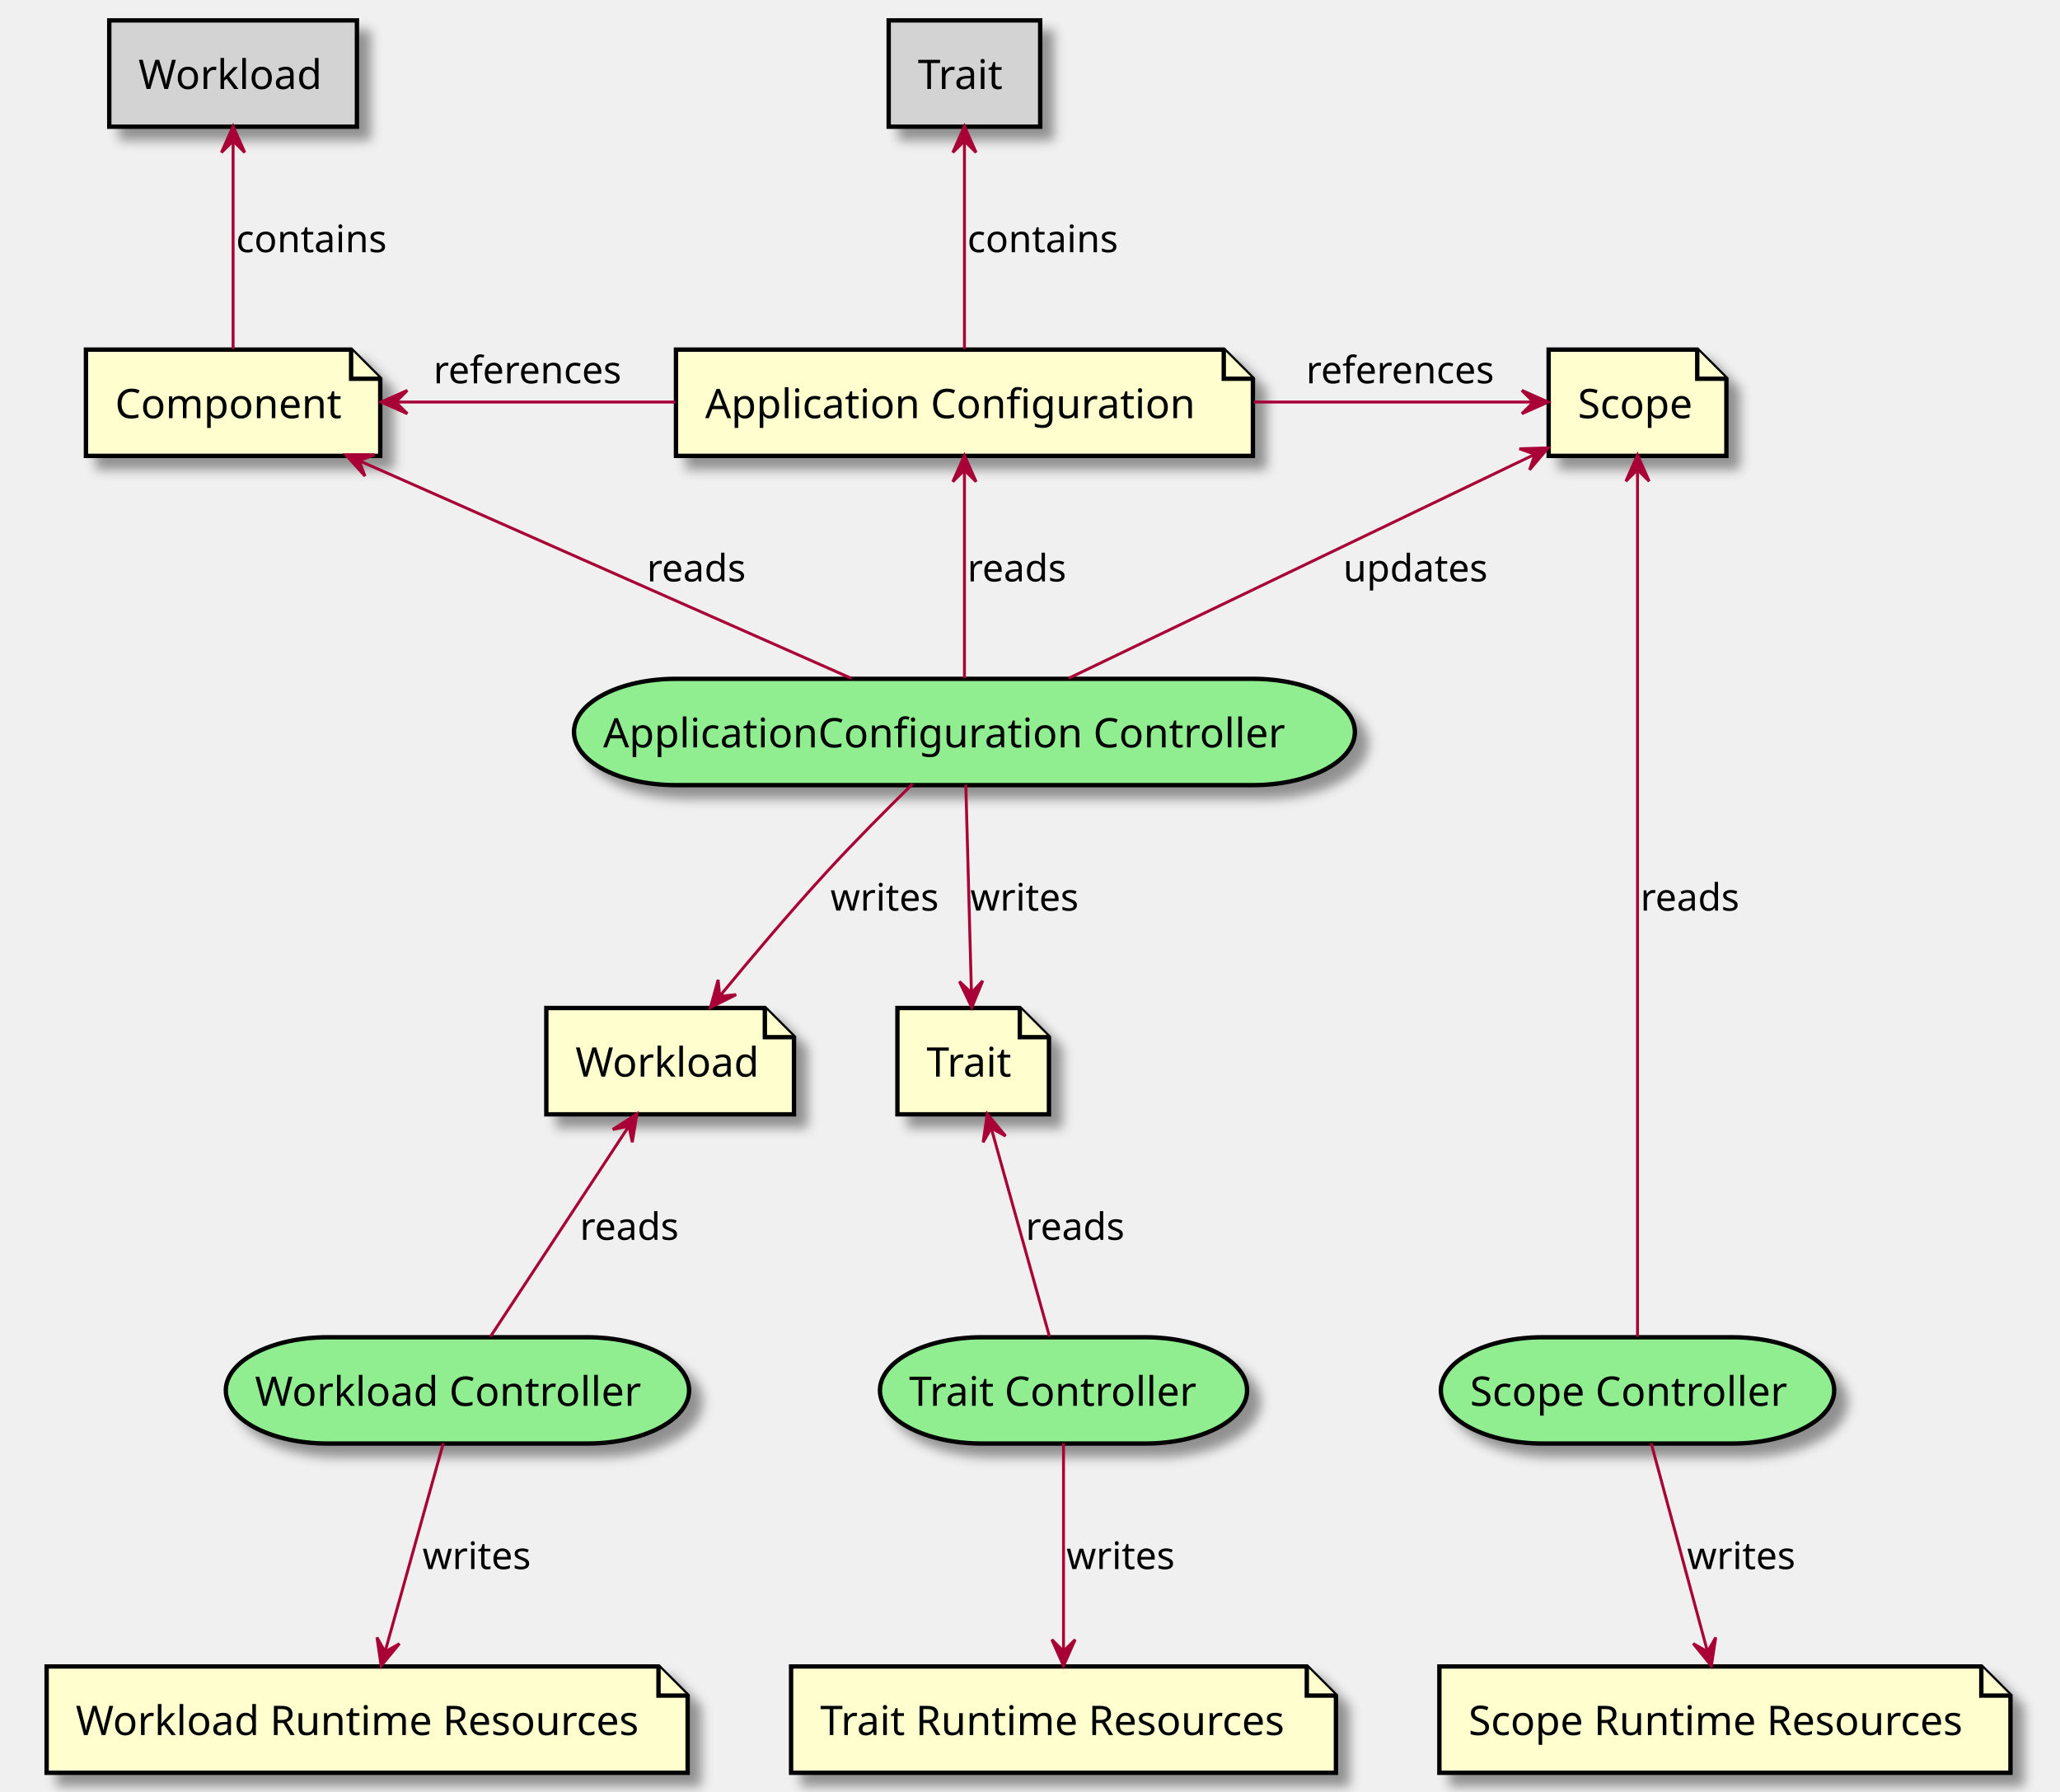
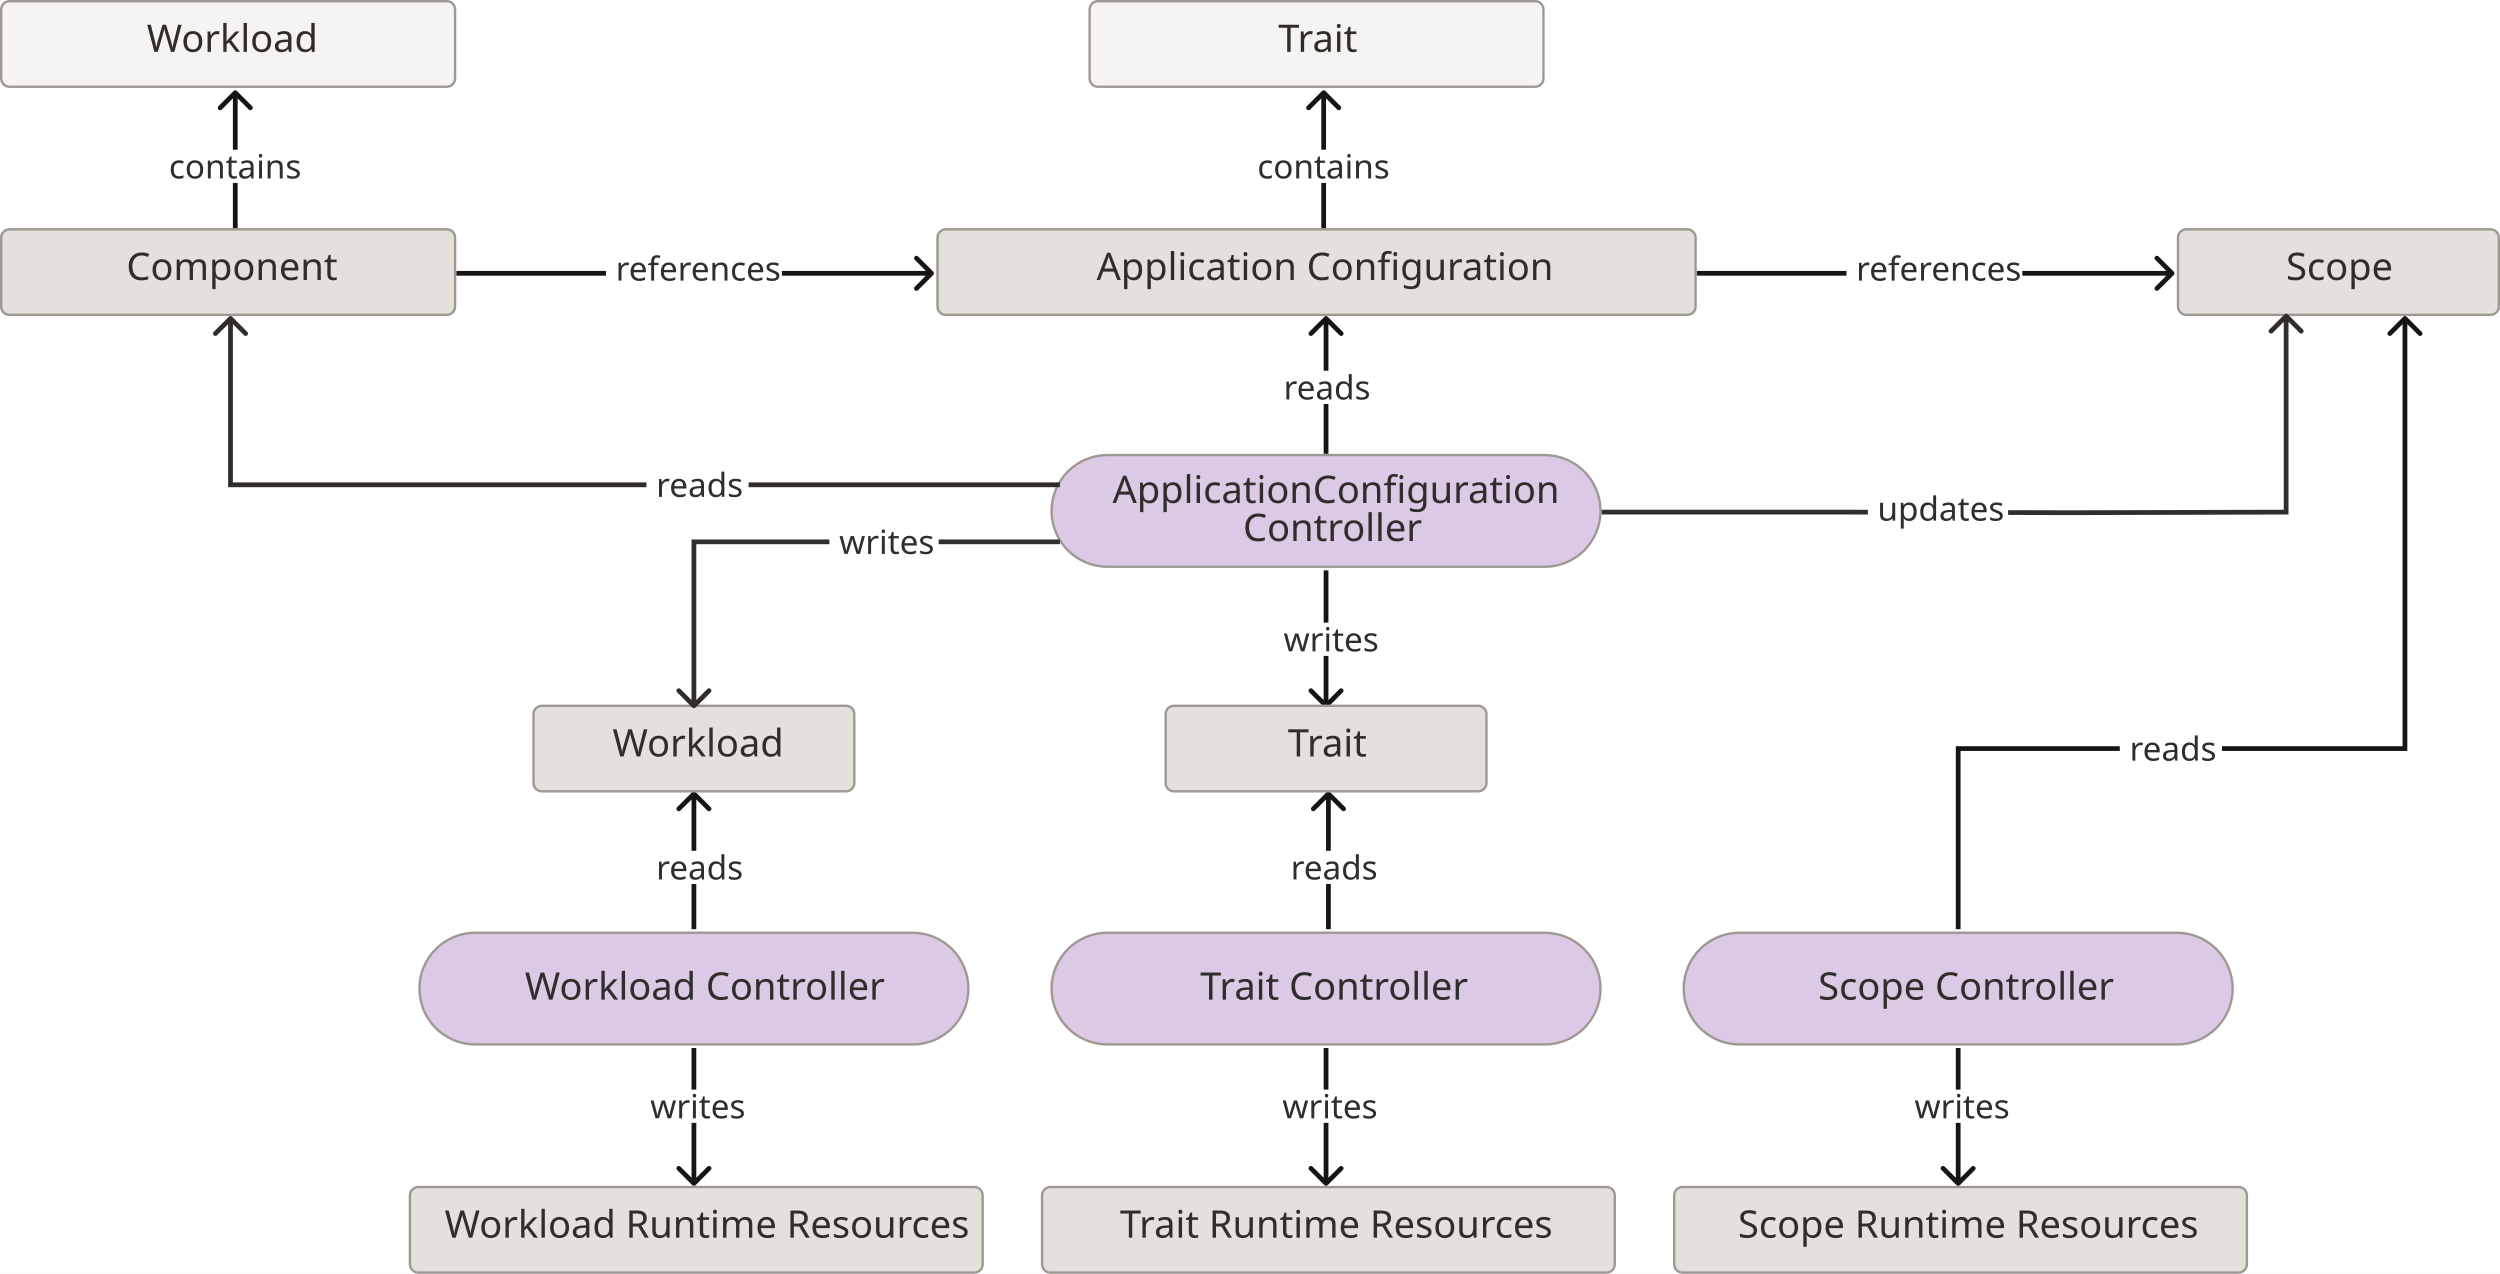
- <svg xmlns="http://www.w3.org/2000/svg" contentScriptType="application/ecmascript" contentStyleType="text/css" height="615px" preserveAspectRatio="none" style="width:707px;height:615px;background:#FFFFFF;" version="1.1" viewBox="0 0 707 615" width="707px" zoomAndPan="magnify">
-   <defs>
-     <filter height="300%" id="f1t3xktncibymk" width="300%" x="-1" y="-1">
-       <feGaussianBlur result="blurOut" stdDeviation="2.0" />
-       <feColorMatrix in="blurOut" result="blurOut2" type="matrix" values="0 0 0 0 0 0 0 0 0 0 0 0 0 0 0 0 0 0 .4 0" />
-       <feOffset dx="4.0" dy="4.0" in="blurOut2" result="blurOut3" />
-       <feBlend in="SourceGraphic" in2="blurOut3" mode="normal" />
-     </filter>
-   </defs>
+ <svg xmlns="http://www.w3.org/2000/svg" xmlns:xlink="http://www.w3.org/1999/xlink" version="1.1" id="Layer_1" x="0px" y="0px" width="1052px" height="536px" viewBox="0 0 1052 536" enable-background="new 0 0 1052 536" xml:space="preserve">
  <g>
-     <rect fill="#D3D3D3" filter="url(#f1t3xktncibymk)" height="36.488" style="stroke:#000000;stroke-width:1.5;" width="85" x="37.5" y="7" />
-     <text fill="#000000" font-family="sans-serif" font-size="14" lengthAdjust="spacing" textLength="65" x="47.5" y="30.535">Workload</text>
-     <rect fill="#D3D3D3" filter="url(#f1t3xktncibymk)" height="36.488" style="stroke:#000000;stroke-width:1.5;" width="52" x="305" y="7" />
-     <text fill="#000000" font-family="sans-serif" font-size="14" lengthAdjust="spacing" textLength="32" x="315" y="30.535">Trait</text>
-     <polygon fill="#FEFECE" filter="url(#f1t3xktncibymk)" points="29.5,120,29.5,156.488,130.5,156.488,130.5,130,120.5,120,29.5,120" style="stroke:#000000;stroke-width:1.5;" />
-     <path d="M120.5,120 L120.5,130 L130.5,130 " fill="#FEFECE" style="stroke:#000000;stroke-width:1.5;" />
-     <text fill="#000000" font-family="sans-serif" font-size="14" lengthAdjust="spacing" textLength="81" x="39.5" y="143.535">Component</text>
-     <polygon fill="#FEFECE" filter="url(#f1t3xktncibymk)" points="232,120,232,156.488,430,156.488,430,130,420,120,232,120" style="stroke:#000000;stroke-width:1.5;" />
-     <path d="M420,120 L420,130 L430,130 " fill="#FEFECE" style="stroke:#000000;stroke-width:1.5;" />
-     <text fill="#000000" font-family="sans-serif" font-size="14" lengthAdjust="spacing" textLength="178" x="242" y="143.535">Application Configuration</text>
-     <polygon fill="#FEFECE" filter="url(#f1t3xktncibymk)" points="531.5,120,531.5,156.488,592.5,156.488,592.5,130,582.5,120,531.5,120" style="stroke:#000000;stroke-width:1.5;" />
-     <path d="M582.5,120 L582.5,130 L592.5,130 " fill="#FEFECE" style="stroke:#000000;stroke-width:1.5;" />
-     <text fill="#000000" font-family="sans-serif" font-size="14" lengthAdjust="spacing" textLength="41" x="541.5" y="143.535">Scope</text>
-     <polygon fill="#FEFECE" filter="url(#f1t3xktncibymk)" points="187.5,346,187.5,382.488,272.5,382.488,272.5,356,262.5,346,187.5,346" style="stroke:#000000;stroke-width:1.5;" />
-     <path d="M262.5,346 L262.5,356 L272.5,356 " fill="#FEFECE" style="stroke:#000000;stroke-width:1.5;" />
-     <text fill="#000000" font-family="sans-serif" font-size="14" lengthAdjust="spacing" textLength="65" x="197.5" y="369.535">Workload</text>
-     <polygon fill="#FEFECE" filter="url(#f1t3xktncibymk)" points="308,346,308,382.488,360,382.488,360,356,350,346,308,346" style="stroke:#000000;stroke-width:1.5;" />
-     <path d="M350,346 L350,356 L360,356 " fill="#FEFECE" style="stroke:#000000;stroke-width:1.5;" />
-     <text fill="#000000" font-family="sans-serif" font-size="14" lengthAdjust="spacing" textLength="32" x="318" y="369.535">Trait</text>
-     <polygon fill="#FEFECE" filter="url(#f1t3xktncibymk)" points="16,572,16,608.488,236,608.488,236,582,226,572,16,572" style="stroke:#000000;stroke-width:1.5;" />
-     <path d="M226,572 L226,582 L236,582 " fill="#FEFECE" style="stroke:#000000;stroke-width:1.5;" />
-     <text fill="#000000" font-family="sans-serif" font-size="14" lengthAdjust="spacing" textLength="200" x="26" y="595.535">Workload Runtime Resources</text>
-     <polygon fill="#FEFECE" filter="url(#f1t3xktncibymk)" points="271.5,572,271.5,608.488,458.5,608.488,458.5,582,448.5,572,271.5,572" style="stroke:#000000;stroke-width:1.5;" />
-     <path d="M448.5,572 L448.5,582 L458.5,582 " fill="#FEFECE" style="stroke:#000000;stroke-width:1.5;" />
-     <text fill="#000000" font-family="sans-serif" font-size="14" lengthAdjust="spacing" textLength="167" x="281.5" y="595.535">Trait Runtime Resources</text>
-     <polygon fill="#FEFECE" filter="url(#f1t3xktncibymk)" points="494,572,494,608.488,690,608.488,690,582,680,572,494,572" style="stroke:#000000;stroke-width:1.5;" />
-     <path d="M680,572 L680,582 L690,582 " fill="#FEFECE" style="stroke:#000000;stroke-width:1.5;" />
-     <text fill="#000000" font-family="sans-serif" font-size="14" lengthAdjust="spacing" textLength="176" x="504" y="595.535">Scope Runtime Resources</text>
-     <rect fill="#90EE90" filter="url(#f1t3xktncibymk)" height="36.488" rx="35" ry="35" style="stroke:#000000;stroke-width:1.5;" width="268" x="197" y="233" />
-     <text fill="#000000" font-family="sans-serif" font-size="14" lengthAdjust="spacing" textLength="248" x="207" y="256.535">ApplicationConfiguration Controller</text>
-     <rect fill="#90EE90" filter="url(#f1t3xktncibymk)" height="36.488" rx="35" ry="35" style="stroke:#000000;stroke-width:1.5;" width="159" x="77.5" y="459" />
-     <text fill="#000000" font-family="sans-serif" font-size="14" lengthAdjust="spacing" textLength="139" x="87.5" y="482.535">Workload Controller</text>
-     <rect fill="#90EE90" filter="url(#f1t3xktncibymk)" height="36.488" rx="35" ry="35" style="stroke:#000000;stroke-width:1.5;" width="126" x="302" y="459" />
-     <text fill="#000000" font-family="sans-serif" font-size="14" lengthAdjust="spacing" textLength="106" x="312" y="482.535">Trait Controller</text>
-     <rect fill="#90EE90" filter="url(#f1t3xktncibymk)" height="36.488" rx="35" ry="35" style="stroke:#000000;stroke-width:1.5;" width="135" x="494.5" y="459" />
-     <text fill="#000000" font-family="sans-serif" font-size="14" lengthAdjust="spacing" textLength="115" x="504.5" y="482.535">Scope Controller</text>
-     <path d="M80,48.47 C80,69.55 80,100.6 80,119.78 " fill="none" id="w-backto-c" style="stroke:#A80036;stroke-width:1.0;" />
-     <polygon fill="#A80036" points="80,43.34,76,52.34,80,48.34,84,52.34,80,43.34" style="stroke:#A80036;stroke-width:1.0;" />
-     <text fill="#000000" font-family="sans-serif" font-size="13" lengthAdjust="spacing" textLength="54" x="81" y="86.568">contains</text>
-     <path d="M331,48.47 C331,69.55 331,100.6 331,119.78 " fill="none" id="t-backto-a" style="stroke:#A80036;stroke-width:1.0;" />
-     <polygon fill="#A80036" points="331,43.34,327,52.34,331,48.34,335,52.34,331,43.34" style="stroke:#A80036;stroke-width:1.0;" />
-     <text fill="#000000" font-family="sans-serif" font-size="13" lengthAdjust="spacing" textLength="54" x="332" y="86.568">contains</text>
-     <path d="M135.98,138 C164.17,138 199.21,138 231.77,138 " fill="none" id="c-backto-a" style="stroke:#A80036;stroke-width:1.0;" />
-     <polygon fill="#A80036" points="130.79,138,139.79,142,135.79,138,139.79,134,130.79,138" style="stroke:#A80036;stroke-width:1.0;" />
-     <text fill="#000000" font-family="sans-serif" font-size="13" lengthAdjust="spacing" textLength="65" x="148.75" y="131.568">references</text>
-     <path d="M430.31,138 C464.47,138 500.56,138 526.3,138 " fill="none" id="a-to-s" style="stroke:#A80036;stroke-width:1.0;" />
-     <polygon fill="#A80036" points="531.31,138,522.31,134,526.31,138,522.31,142,531.31,138" style="stroke:#A80036;stroke-width:1.0;" />
-     <text fill="#000000" font-family="sans-serif" font-size="13" lengthAdjust="spacing" textLength="65" x="448.25" y="131.568">references</text>
-     <path d="M331,161.47 C331,182.55 331,213.6 331,232.78 " fill="none" id="a-backto-ac" style="stroke:#A80036;stroke-width:1.0;" />
-     <polygon fill="#A80036" points="331,156.34,327,165.34,331,161.34,335,165.34,331,156.34" style="stroke:#A80036;stroke-width:1.0;" />
-     <text fill="#000000" font-family="sans-serif" font-size="13" lengthAdjust="spacing" textLength="34" x="332" y="199.568">reads</text>
-     <path d="M123.47,158.22 C171.06,179.27 246.67,212.71 292.29,232.88 " fill="none" id="c-backto-ac" style="stroke:#A80036;stroke-width:1.0;" />
-     <polygon fill="#A80036" points="118.67,156.1,125.274,163.407,123.24,158.128,128.519,156.094,118.67,156.1" style="stroke:#A80036;stroke-width:1.0;" />
-     <text fill="#000000" font-family="sans-serif" font-size="13" lengthAdjust="spacing" textLength="34" x="222" y="199.568">reads</text>
-     <path d="M313.23,269.07 C304.28,277.84 293.37,288.8 284,299 C271.27,312.85 257.62,329.05 247.22,341.68 " fill="none" id="ac-to-wi" style="stroke:#A80036;stroke-width:1.0;" />
-     <polygon fill="#A80036" points="243.83,345.82,252.636,341.409,247.006,341.958,246.456,336.328,243.83,345.82" style="stroke:#A80036;stroke-width:1.0;" />
-     <text fill="#000000" font-family="sans-serif" font-size="13" lengthAdjust="spacing" textLength="38" x="285" y="312.568">writes</text>
-     <path d="M331.47,269.34 C331.99,288.57 332.83,319.63 333.4,340.66 " fill="none" id="ac-to-ti" style="stroke:#A80036;stroke-width:1.0;" />
-     <polygon fill="#A80036" points="333.53,345.78,337.271,336.669,333.387,340.782,329.275,336.898,333.53,345.78" style="stroke:#A80036;stroke-width:1.0;" />
-     <text fill="#000000" font-family="sans-serif" font-size="13" lengthAdjust="spacing" textLength="38" x="333" y="312.568">writes</text>
-     <path d="M526.71,155.96 C483.37,176.78 410.28,211.91 366.74,232.83 " fill="none" id="s-backto-ac" style="stroke:#A80036;stroke-width:1.0;" />
-     <polygon fill="#A80036" points="531.32,153.74,521.476,154.049,526.817,155.913,524.953,161.254,531.32,153.74" style="stroke:#A80036;stroke-width:1.0;" />
-     <text fill="#000000" font-family="sans-serif" font-size="13" lengthAdjust="spacing" textLength="50" x="461" y="199.568">updates</text>
-     <path d="M215.75,386.67 C201.88,407.75 181.1,439.36 168.33,458.78 " fill="none" id="wi-backto-wc" style="stroke:#A80036;stroke-width:1.0;" />
-     <polygon fill="#A80036" points="218.59,382.34,210.311,387.675,215.85,386.522,217.003,392.06,218.59,382.34" style="stroke:#A80036;stroke-width:1.0;" />
-     <text fill="#000000" font-family="sans-serif" font-size="13" lengthAdjust="spacing" textLength="34" x="199" y="425.568">reads</text>
-     <path d="M152.16,495.34 C146.76,514.65 138.04,545.89 132.16,566.93 " fill="none" id="wc-to-wr" style="stroke:#A80036;stroke-width:1.0;" />
-     <polygon fill="#A80036" points="130.81,571.78,137.081,564.186,132.153,566.964,129.375,562.036,130.81,571.78" style="stroke:#A80036;stroke-width:1.0;" />
-     <text fill="#000000" font-family="sans-serif" font-size="13" lengthAdjust="spacing" textLength="38" x="145" y="538.568">writes</text>
-     <path d="M340.2,387.21 C346.09,408.28 354.81,439.52 360.19,458.78 " fill="none" id="ti-backto-tc" style="stroke:#A80036;stroke-width:1.0;" />
-     <polygon fill="#A80036" points="338.84,382.34,337.405,392.084,340.183,387.156,345.111,389.934,338.84,382.34" style="stroke:#A80036;stroke-width:1.0;" />
-     <text fill="#000000" font-family="sans-serif" font-size="13" lengthAdjust="spacing" textLength="34" x="352" y="425.568">reads</text>
-     <path d="M365,495.34 C365,514.57 365,545.63 365,566.66 " fill="none" id="tc-to-tr" style="stroke:#A80036;stroke-width:1.0;" />
-     <polygon fill="#A80036" points="365,571.78,369,562.78,365,566.78,361,562.78,365,571.78" style="stroke:#A80036;stroke-width:1.0;" />
-     <text fill="#000000" font-family="sans-serif" font-size="13" lengthAdjust="spacing" textLength="38" x="366" y="538.568">writes</text>
-     <path d="M562,161.2 C562,224.12 562,402.68 562,458.86 " fill="none" id="s-backto-sc" style="stroke:#A80036;stroke-width:1.0;" />
-     <polygon fill="#A80036" points="562,156.18,558,165.18,562,161.18,566,165.18,562,156.18" style="stroke:#A80036;stroke-width:1.0;" />
-     <text fill="#000000" font-family="sans-serif" font-size="13" lengthAdjust="spacing" textLength="34" x="563" y="312.568">reads</text>
-     <path d="M566.69,495.34 C571.91,514.65 580.35,545.89 586.03,566.93 " fill="none" id="sc-to-sr" style="stroke:#A80036;stroke-width:1.0;" />
-     <polygon fill="#A80036" points="587.35,571.78,588.846,562.045,586.037,566.956,581.127,564.146,587.35,571.78" style="stroke:#A80036;stroke-width:1.0;" />
-     <text fill="#000000" font-family="sans-serif" font-size="13" lengthAdjust="spacing" textLength="38" x="579" y="538.568">writes</text>
+     <defs>
+       <rect id="SVGID_1_" width="1052" height="536" />
+     </defs>
+     <clipPath id="SVGID_2_">
+       <use xlink:href="#SVGID_1_" overflow="visible" />
+     </clipPath>
+     <g id="oam-flow" clip-path="url(#SVGID_2_)">
+       <rect fill="#FFFFFF" width="1052" height="536" />
+       <path id="Vector_22" fill="#161513" d="M392.707,115.707c0.391-0.39,0.391-1.024,0-1.414l-6.364-6.364    c-0.39-0.391-1.023-0.391-1.414,0c-0.391,0.39-0.391,1.024,0,1.414l5.657,5.657l-5.657,5.657c-0.391,0.39-0.391,1.024,0,1.414    c0.391,0.391,1.024,0.391,1.414,0L392.707,115.707z M192,116h200v-2H192V116z" />
+       <path id="Vector_104" fill="#161513" d="M558.707,133.293c-0.39-0.391-1.024-0.391-1.414,0l-6.364,6.364    c-0.391,0.39-0.391,1.024,0,1.414c0.391,0.391,1.024,0.391,1.414,0l5.657-5.657l5.657,5.657c0.39,0.391,1.023,0.391,1.414,0    c0.391-0.39,0.391-1.024,0-1.414L558.707,133.293z M559,191v-57h-2v57H559z" />
+       <path id="Vector_105" fill="#161513" d="M557.293,297.707c0.39,0.391,1.024,0.391,1.414,0l6.364-6.364    c0.391-0.39,0.391-1.024,0-1.414c-0.391-0.391-1.024-0.391-1.414,0L558,295.586l-5.657-5.657c-0.39-0.391-1.023-0.391-1.414,0    c-0.391,0.39-0.391,1.024,0,1.414L557.293,297.707z M559,297v-57h-2v57H559z" />
+       <path id="Vector_107" fill="#161513" d="M559.707,333.293c-0.39-0.391-1.024-0.391-1.414,0l-6.364,6.364    c-0.391,0.39-0.391,1.024,0,1.414c0.391,0.391,1.024,0.391,1.414,0l5.657-5.657l5.657,5.657c0.39,0.391,1.023,0.391,1.414,0    c0.391-0.39,0.391-1.024,0-1.414L559.707,333.293z M560,391v-57h-2v57H560z" />
+       <path id="Vector_110" fill="#161513" d="M292.707,333.293c-0.39-0.391-1.024-0.391-1.414,0l-6.364,6.364    c-0.391,0.39-0.391,1.024,0,1.414c0.39,0.391,1.024,0.391,1.414,0l5.657-5.657l5.657,5.657c0.39,0.391,1.024,0.391,1.414,0    c0.391-0.39,0.391-1.024,0-1.414L292.707,333.293z M293,391v-57h-2v57H293z" />
+       <path id="Vector_111" fill="#161513" d="M291.293,498.707c0.39,0.391,1.024,0.391,1.414,0l6.364-6.364    c0.391-0.39,0.391-1.023,0-1.414c-0.39-0.391-1.024-0.391-1.414,0L292,496.586l-5.657-5.657c-0.39-0.391-1.024-0.391-1.414,0    c-0.391,0.391-0.391,1.024,0,1.414L291.293,498.707z M293,498v-57h-2v57H293z" />
+       <path id="Vector_112" fill="#161513" d="M557.293,498.707c0.39,0.391,1.024,0.391,1.414,0l6.364-6.364    c0.391-0.39,0.391-1.023,0-1.414s-1.024-0.391-1.414,0L558,496.586l-5.657-5.657c-0.39-0.391-1.023-0.391-1.414,0    s-0.391,1.024,0,1.414L557.293,498.707z M559,498v-57h-2v57H559z" />
+       <path id="Vector_113" fill="#161513" d="M823.293,498.707c0.39,0.391,1.024,0.391,1.414,0l6.364-6.364    c0.391-0.39,0.391-1.023,0-1.414s-1.024-0.391-1.414,0L824,496.586l-5.657-5.657c-0.39-0.391-1.023-0.391-1.414,0    s-0.391,1.024,0,1.414L823.293,498.707z M825,498v-57h-2v57H825z" />
+       <path id="Vector_108" fill="#161513" d="M824,315v-1h-1v1H824z M1012,315v1h1v-1H1012z M1012.71,133.293    c-0.39-0.391-1.03-0.391-1.42,0l-6.36,6.364c-0.39,0.39-0.39,1.024,0,1.414c0.391,0.391,1.021,0.391,1.41,0l5.66-5.657l5.66,5.657    c0.39,0.391,1.02,0.391,1.41,0c0.39-0.39,0.39-1.024,0-1.414L1012.71,133.293z M825,391v-76h-2v76H825z M824,316h188v-2H824V316z     M1013,315V134h-2v181H1013z" />
+       <path id="Vector_103" fill="#161513" d="M914.707,115.707c0.391-0.39,0.391-1.024,0-1.414l-6.364-6.364    c-0.39-0.391-1.023-0.391-1.414,0c-0.391,0.39-0.391,1.024,0,1.414l5.657,5.657l-5.657,5.657c-0.391,0.39-0.391,1.024,0,1.414    c0.391,0.391,1.024,0.391,1.414,0L914.707,115.707z M714,116h200v-2H714V116z" />
+       <g id="Text_Block">
+         <path fill="#E4E1DD" d="M4,96.5h184c1.933,0,3.5,1.567,3.5,3.5v29c0,1.933-1.567,3.5-3.5,3.5H4c-1.933,0-3.5-1.567-3.5-3.5v-29     C0.5,98.067,2.067,96.5,4,96.5z" />
+         <text transform="matrix(1 0 0 1 53.2031 117.8164)" fill="#312D2A" font-family="'OracleSans-Regular'" font-size="16">Component</text>
+         <path fill="none" stroke="#9E9892" d="M4,96.5h184c1.933,0,3.5,1.567,3.5,3.5v29c0,1.933-1.567,3.5-3.5,3.5H4     c-1.933,0-3.5-1.567-3.5-3.5v-29C0.5,98.067,2.067,96.5,4,96.5z" />
+       </g>
+       <g id="Text_Block_x5F_2">
+         <path fill="#E4E1DD" d="M920,96.5h128c1.933,0,3.5,1.567,3.5,3.5v29c0,1.933-1.567,3.5-3.5,3.5H920c-1.933,0-3.5-1.567-3.5-3.5     v-29C916.5,98.067,918.067,96.5,920,96.5z" />
+         <text transform="matrix(1 0 0 1 961.9844 117.8164)" fill="#312D2A" font-family="'OracleSans-Regular'" font-size="16">Scope</text>
+         <path fill="none" stroke="#9E9892" d="M920,96.5h128c1.933,0,3.5,1.567,3.5,3.5v29c0,1.933-1.567,3.5-3.5,3.5H920     c-1.933,0-3.5-1.567-3.5-3.5v-29C916.5,98.067,918.067,96.5,920,96.5z" />
+       </g>
+       <g id="Text_Block_x5F_3">
+         <path fill="#E4E1DD" d="M228,297h128c1.933,0,3.5,1.566,3.5,3.5v29c0,1.934-1.567,3.5-3.5,3.5H228c-1.933,0-3.5-1.566-3.5-3.5     v-29C224.5,298.566,226.067,297,228,297z" />
+         <text transform="matrix(1 0 0 1 257.75 318.3164)" fill="#312D2A" font-family="'OracleSans-Regular'" font-size="16">Workload</text>
+         <path fill="none" stroke="#9E9892" d="M228,297h128c1.933,0,3.5,1.566,3.5,3.5v29c0,1.934-1.567,3.5-3.5,3.5H228     c-1.933,0-3.5-1.566-3.5-3.5v-29C224.5,298.566,226.067,297,228,297z" />
+       </g>
+       <g id="Text_Block_x5F_4">
+         <path fill="#E4E1DD" d="M494,297h128c1.933,0,3.5,1.566,3.5,3.5v29c0,1.934-1.567,3.5-3.5,3.5H494c-1.933,0-3.5-1.566-3.5-3.5     v-29C490.5,298.566,492.067,297,494,297z" />
+         <text transform="matrix(1 0 0 1 541.9219 318.3164)" fill="#312D2A" font-family="'OracleSans-Regular'" font-size="16">Trait</text>
+         <path fill="none" stroke="#9E9892" d="M494,297h128c1.933,0,3.5,1.566,3.5,3.5v29c0,1.934-1.567,3.5-3.5,3.5H494     c-1.933,0-3.5-1.566-3.5-3.5v-29C490.5,298.566,492.067,297,494,297z" />
+       </g>
+       <g id="Start_x2F_End">
+         <path id="Rectangle_705" fill="#DBC9E5" stroke="#9E9892" d="M466,191.5h184c12.979,0,23.5,10.521,23.5,23.5l0,0     c0,12.979-10.521,23.5-23.5,23.5H466c-12.979,0-23.5-10.521-23.5-23.5l0,0C442.5,202.021,453.021,191.5,466,191.5z" />
+         <text transform="matrix(1 0 0 1 468.1553 211.6553)" fill="#312D2A" font-family="'OracleSans-Regular'" font-size="16">ApplicationConfiguration </text>
+         <text transform="matrix(1 0 0 1 523.0771 227.6553)" fill="#312D2A" font-family="'OracleSans-Regular'" font-size="16">Controller</text>
+       </g>
+       <g id="Start_x2F_End_x5F_2">
+         <path id="Rectangle_705_x5F_2" fill="#DBC9E5" stroke="#9E9892" d="M200,392.5h184c12.979,0,23.5,10.521,23.5,23.5l0,0     c0,12.979-10.521,23.5-23.5,23.5H200c-12.979,0-23.5-10.521-23.5-23.5l0,0C176.5,403.021,187.021,392.5,200,392.5z" />
+         <text transform="matrix(1 0 0 1 220.8662 420.6553)" fill="#312D2A" font-family="'OracleSans-Regular'" font-size="16">Workload Controller</text>
+       </g>
+       <g id="Start_x2F_End_x5F_3">
+         <path id="Rectangle_705_x5F_3" fill="#DBC9E5" stroke="#9E9892" d="M466,392.5h184c12.979,0,23.5,10.521,23.5,23.5l0,0     c0,12.979-10.521,23.5-23.5,23.5H466c-12.979,0-23.5-10.521-23.5-23.5l0,0C442.5,403.021,453.021,392.5,466,392.5z" />
+         <text transform="matrix(1 0 0 1 505.0381 420.6553)" fill="#312D2A" font-family="'OracleSans-Regular'" font-size="16">Trait Controller</text>
+       </g>
+       <g id="Start_x2F_End_x5F_4">
+         <path id="Rectangle_705_x5F_4" fill="#DBC9E5" stroke="#9E9892" d="M732,392.5h184c12.979,0,23.5,10.521,23.5,23.5l0,0     c0,12.979-10.521,23.5-23.5,23.5H732c-12.979,0-23.5-10.521-23.5-23.5l0,0C708.5,403.021,719.021,392.5,732,392.5z" />
+         <text transform="matrix(1 0 0 1 765.1016 420.6553)" fill="#312D2A" font-family="'OracleSans-Regular'" font-size="16">Scope Controller</text>
+       </g>
+       <path id="Vector_95" fill="#312D2A" d="M962.707,132.293c-0.39-0.391-1.024-0.391-1.414,0l-6.364,6.364    c-0.391,0.39-0.391,1.024,0,1.414c0.391,0.391,1.024,0.391,1.414,0l5.657-5.657l5.657,5.657c0.39,0.391,1.023,0.391,1.414,0    c0.391-0.39,0.391-1.024,0-1.414L962.707,132.293z M962,215.5l0.003,1l0.997-0.003V215.5H962z M778.925,215.5l0.002-1h-0.002    V215.5z M870.462,215.75l-0.002,1h0.005L870.462,215.75z M961,133v82.5h2V133H961z M778.925,214.5H674v2h104.925V214.5z     M961.997,214.5l-91.537,0.25l0.005,2l91.538-0.25L961.997,214.5z M870.465,214.75l-91.538-0.25l-0.005,2l91.538,0.25    L870.465,214.75z" />
+       <path id="Vector_97" fill="#312D2A" d="M96.293,133.293c0.391-0.391,1.023-0.391,1.414,0l6.364,6.364    c0.391,0.39,0.391,1.024,0,1.414c-0.39,0.391-1.024,0.391-1.414,0L97,135.414l-5.657,5.657c-0.391,0.391-1.024,0.391-1.414,0    c-0.391-0.39-0.391-1.024,0-1.414L96.293,133.293z M97,204v1h-1v-1H97z M98,134v70h-2v-70H98z M97,203h221.852v2H97V203z     M318.852,203H446v2H318.852V203z" />
+       <path id="Vector_98" fill="#312D2A" d="M291.293,297.707c0.39,0.391,1.024,0.391,1.414,0l6.364-6.364    c0.391-0.39,0.391-1.024,0-1.414c-0.39-0.391-1.024-0.391-1.414,0L292,295.586l-5.657-5.657c-0.39-0.391-1.024-0.391-1.414,0    c-0.391,0.39-0.391,1.024,0,1.414L291.293,297.707z M292,228v-1h-1v1H292z M293,297v-69h-2v69H293z M292,229h97.894v-2H292V229z     M389.894,229H446v-2h-56.106V229z" />
+       <g id="Text_Block_x5F_5">
+         <path fill="#E4E1DD" d="M176,499.5h234c1.933,0,3.5,1.567,3.5,3.5v29c0,1.933-1.567,3.5-3.5,3.5H176c-1.933,0-3.5-1.567-3.5-3.5     v-29C172.5,501.067,174.067,499.5,176,499.5z" />
+         <text transform="matrix(1 0 0 1 187.1089 520.8164)" fill="#312D2A" font-family="'OracleSans-Regular'" font-size="16">Workload Runtime Resources</text>
+         <path fill="none" stroke="#9E9892" d="M176,499.5h234c1.933,0,3.5,1.567,3.5,3.5v29c0,1.933-1.567,3.5-3.5,3.5H176     c-1.933,0-3.5-1.567-3.5-3.5v-29C172.5,501.067,174.067,499.5,176,499.5z" />
+       </g>
+       <g id="Text_Block_x5F_6">
+         <path fill="#E4E1DD" d="M398,96.5h312c1.933,0,3.5,1.567,3.5,3.5v29c0,1.933-1.567,3.5-3.5,3.5H398c-1.933,0-3.5-1.567-3.5-3.5     v-29C394.5,98.067,396.067,96.5,398,96.5z" />
+         <text transform="matrix(1 0 0 1 461.4302 117.8164)" fill="#312D2A" font-family="'OracleSans-Regular'" font-size="16">Application Configuration</text>
+         <path fill="none" stroke="#9E9892" d="M398,96.5h312c1.933,0,3.5,1.567,3.5,3.5v29c0,1.933-1.567,3.5-3.5,3.5H398     c-1.933,0-3.5-1.567-3.5-3.5v-29C394.5,98.067,396.067,96.5,398,96.5z" />
+       </g>
+       <g id="Text_Block_x5F_7">
+         <path fill="#E4E1DD" d="M442,499.5h234c1.933,0,3.5,1.567,3.5,3.5v29c0,1.933-1.567,3.5-3.5,3.5H442c-1.933,0-3.5-1.567-3.5-3.5     v-29C438.5,501.067,440.067,499.5,442,499.5z" />
+         <text transform="matrix(1 0 0 1 471.2813 520.8164)" fill="#312D2A" font-family="'OracleSans-Regular'" font-size="16">Trait Runtime Resources</text>
+         <path fill="none" stroke="#9E9892" d="M442,499.5h234c1.933,0,3.5,1.567,3.5,3.5v29c0,1.933-1.567,3.5-3.5,3.5H442     c-1.933,0-3.5-1.567-3.5-3.5v-29C438.5,501.067,440.067,499.5,442,499.5z" />
+       </g>
+       <g id="Text_Block_x5F_8">
+         <path fill="#E4E1DD" d="M708,499.5h234c1.933,0,3.5,1.567,3.5,3.5v29c0,1.933-1.567,3.5-3.5,3.5H708c-1.933,0-3.5-1.567-3.5-3.5     v-29C704.5,501.067,706.067,499.5,708,499.5z" />
+         <text transform="matrix(1 0 0 1 731.3438 520.8164)" fill="#312D2A" font-family="'OracleSans-Regular'" font-size="16">Scope Runtime Resources</text>
+         <path fill="none" stroke="#9E9892" d="M708,499.5h234c1.933,0,3.5,1.567,3.5,3.5v29c0,1.933-1.567,3.5-3.5,3.5H708     c-1.933,0-3.5-1.567-3.5-3.5v-29C704.5,501.067,706.067,499.5,708,499.5z" />
+       </g>
+       <g id="Connector_Line_Label">
+         <rect x="536" y="156" fill="#FFFFFF" width="43" height="14" />
+         <text transform="matrix(1 0 0 1 540.1299 168.0889)" fill="#312D2A" font-family="'OracleSans-Regular'" font-size="14">reads</text>
+       </g>
+       <g id="Connector_Line_Label_x5F_2">
+         <rect x="539" y="358" fill="#FFFFFF" width="43" height="14" />
+         <text transform="matrix(1 0 0 1 543.1299 370.0889)" fill="#312D2A" font-family="'OracleSans-Regular'" font-size="14">reads</text>
+       </g>
+       <g id="Connector_Line_Label_x5F_3">
+         <rect x="269.5" y="458.5" fill="#FFFFFF" width="46" height="14" />
+         <text transform="matrix(1 0 0 1 273.6191 470.5889)" fill="#312D2A" font-family="'OracleSans-Regular'" font-size="14">writes</text>
+       </g>
+       <g id="Connector_Line_Label_x5F_4">
+         <rect x="272" y="358" fill="#FFFFFF" width="43" height="14" />
+         <text transform="matrix(1 0 0 1 276.1299 370.0889)" fill="#312D2A" font-family="'OracleSans-Regular'" font-size="14">reads</text>
+       </g>
+       <g id="Connector_Line_Label_x5F_5">
+         <rect x="272" y="197" fill="#FFFFFF" width="43" height="14" />
+         <text transform="matrix(1 0 0 1 276.1299 209.0889)" fill="#312D2A" font-family="'OracleSans-Regular'" font-size="14">reads</text>
+       </g>
+       <g id="Connector_Line_Label_x5F_6">
+         <rect x="535.5" y="458.5" fill="#FFFFFF" width="46" height="14" />
+         <text transform="matrix(1 0 0 1 539.6191 470.5889)" fill="#312D2A" font-family="'OracleSans-Regular'" font-size="14">writes</text>
+       </g>
+       <g id="Connector_Line_Label_x5F_7">
+         <rect x="801.5" y="458.5" fill="#FFFFFF" width="46" height="14" />
+         <text transform="matrix(1 0 0 1 805.6191 470.5889)" fill="#312D2A" font-family="'OracleSans-Regular'" font-size="14">writes</text>
+       </g>
+       <g id="Connector_Line_Label_x5F_8">
+         <rect x="892" y="308" fill="#FFFFFF" width="43" height="14" />
+         <text transform="matrix(1 0 0 1 896.1299 320.0889)" fill="#312D2A" font-family="'OracleSans-Regular'" font-size="14">reads</text>
+       </g>
+       <g id="Connector_Line_Label_x5F_9">
+         <rect x="536" y="262" fill="#FFFFFF" width="46" height="14" />
+         <text transform="matrix(1 0 0 1 540.1191 274.0889)" fill="#312D2A" font-family="'OracleSans-Regular'" font-size="14">writes</text>
+       </g>
+       <g id="Connector_Line_Label_x5F_10">
+         <rect x="786" y="207" fill="#FFFFFF" width="59" height="14" />
+         <text transform="matrix(1 0 0 1 790.0293 219.0889)" fill="#312D2A" font-family="'OracleSans-Regular'" font-size="14">updates</text>
+       </g>
+       <g id="Connector_Line_Label_x5F_11">
+         <rect x="349" y="221" fill="#FFFFFF" width="46" height="14" />
+         <text transform="matrix(1 0 0 1 353.1191 233.0889)" fill="#312D2A" font-family="'OracleSans-Regular'" font-size="14">writes</text>
+       </g>
+       <g id="Connector_Line_Label_x5F_12">
+         <rect x="255" y="106" fill="#FFFFFF" width="74" height="14" />
+         <text transform="matrix(1 0 0 1 259.085 118.0889)" fill="#312D2A" font-family="'OracleSans-Regular'" font-size="14">references</text>
+       </g>
+       <g id="Connector_Line_Label_x5F_13">
+         <rect x="777" y="106" fill="#FFFFFF" width="74" height="14" />
+         <text transform="matrix(1 0 0 1 781.085 118.0889)" fill="#312D2A" font-family="'OracleSans-Regular'" font-size="14">references</text>
+       </g>
+       <path id="Vector_106" fill="#161513" d="M99.707,38.293c-0.391-0.391-1.023-0.391-1.414,0l-6.364,6.364    c-0.39,0.391-0.39,1.024,0,1.415c0.391,0.39,1.024,0.39,1.415,0L99,40.414l5.657,5.657c0.39,0.39,1.024,0.39,1.414,0    c0.391-0.391,0.391-1.024,0-1.415L99.707,38.293z M100,96V39h-2v57H100z" />
+       <g id="Connector_Line_Label_x5F_14">
+         <rect x="67" y="63" fill="#FFFFFF" width="62" height="14" />
+         <text transform="matrix(1 0 0 1 71.0801 75.0889)" fill="#312D2A" font-family="'OracleSans-Regular'" font-size="14">contains</text>
+       </g>
+       <g id="Text_Block_x5F_9">
+         <path fill="#F5F4F2" d="M4,0.5h184c1.933,0,3.5,1.567,3.5,3.5v29c0,1.933-1.567,3.5-3.5,3.5H4c-1.933,0-3.5-1.567-3.5-3.5V4     C0.5,2.067,2.067,0.5,4,0.5z" />
+         <text transform="matrix(1 0 0 1 61.75 21.8164)" fill="#312D2A" font-family="'OracleSans-Regular'" font-size="16">Workload</text>
+         <path fill="none" stroke="#9E9892" d="M4,0.5h184c1.933,0,3.5,1.567,3.5,3.5v29c0,1.933-1.567,3.5-3.5,3.5H4     c-1.933,0-3.5-1.567-3.5-3.5V4C0.5,2.067,2.067,0.5,4,0.5z" />
+       </g>
+       <path id="Vector_109" fill="#161513" d="M557.707,38.293c-0.39-0.391-1.024-0.391-1.414,0l-6.364,6.364    c-0.391,0.391-0.391,1.024,0,1.415c0.391,0.39,1.024,0.39,1.414,0L557,40.414l5.657,5.657c0.39,0.39,1.023,0.39,1.414,0    c0.391-0.391,0.391-1.024,0-1.415L557.707,38.293z M558,96V39h-2v57H558z" />
+       <g id="Connector_Line_Label_x5F_15">
+         <rect x="525" y="63" fill="#FFFFFF" width="62" height="14" />
+         <text transform="matrix(1 0 0 1 529.0801 75.0889)" fill="#312D2A" font-family="'OracleSans-Regular'" font-size="14">contains</text>
+       </g>
+       <g id="Text_Block_x5F_10">
+         <path fill="#F5F4F2" d="M462,0.5h184c1.933,0,3.5,1.567,3.5,3.5v29c0,1.933-1.567,3.5-3.5,3.5H462c-1.933,0-3.5-1.567-3.5-3.5V4     C458.5,2.067,460.067,0.5,462,0.5z" />
+         <text transform="matrix(1 0 0 1 537.9219 21.8164)" fill="#312D2A" font-family="'OracleSans-Regular'" font-size="16">Trait</text>
+         <path fill="none" stroke="#9E9892" d="M462,0.5h184c1.933,0,3.5,1.567,3.5,3.5v29c0,1.933-1.567,3.5-3.5,3.5H462     c-1.933,0-3.5-1.567-3.5-3.5V4C458.5,2.067,460.067,0.5,462,0.5z" />
+       </g>
+     </g>
  </g>
</svg>
